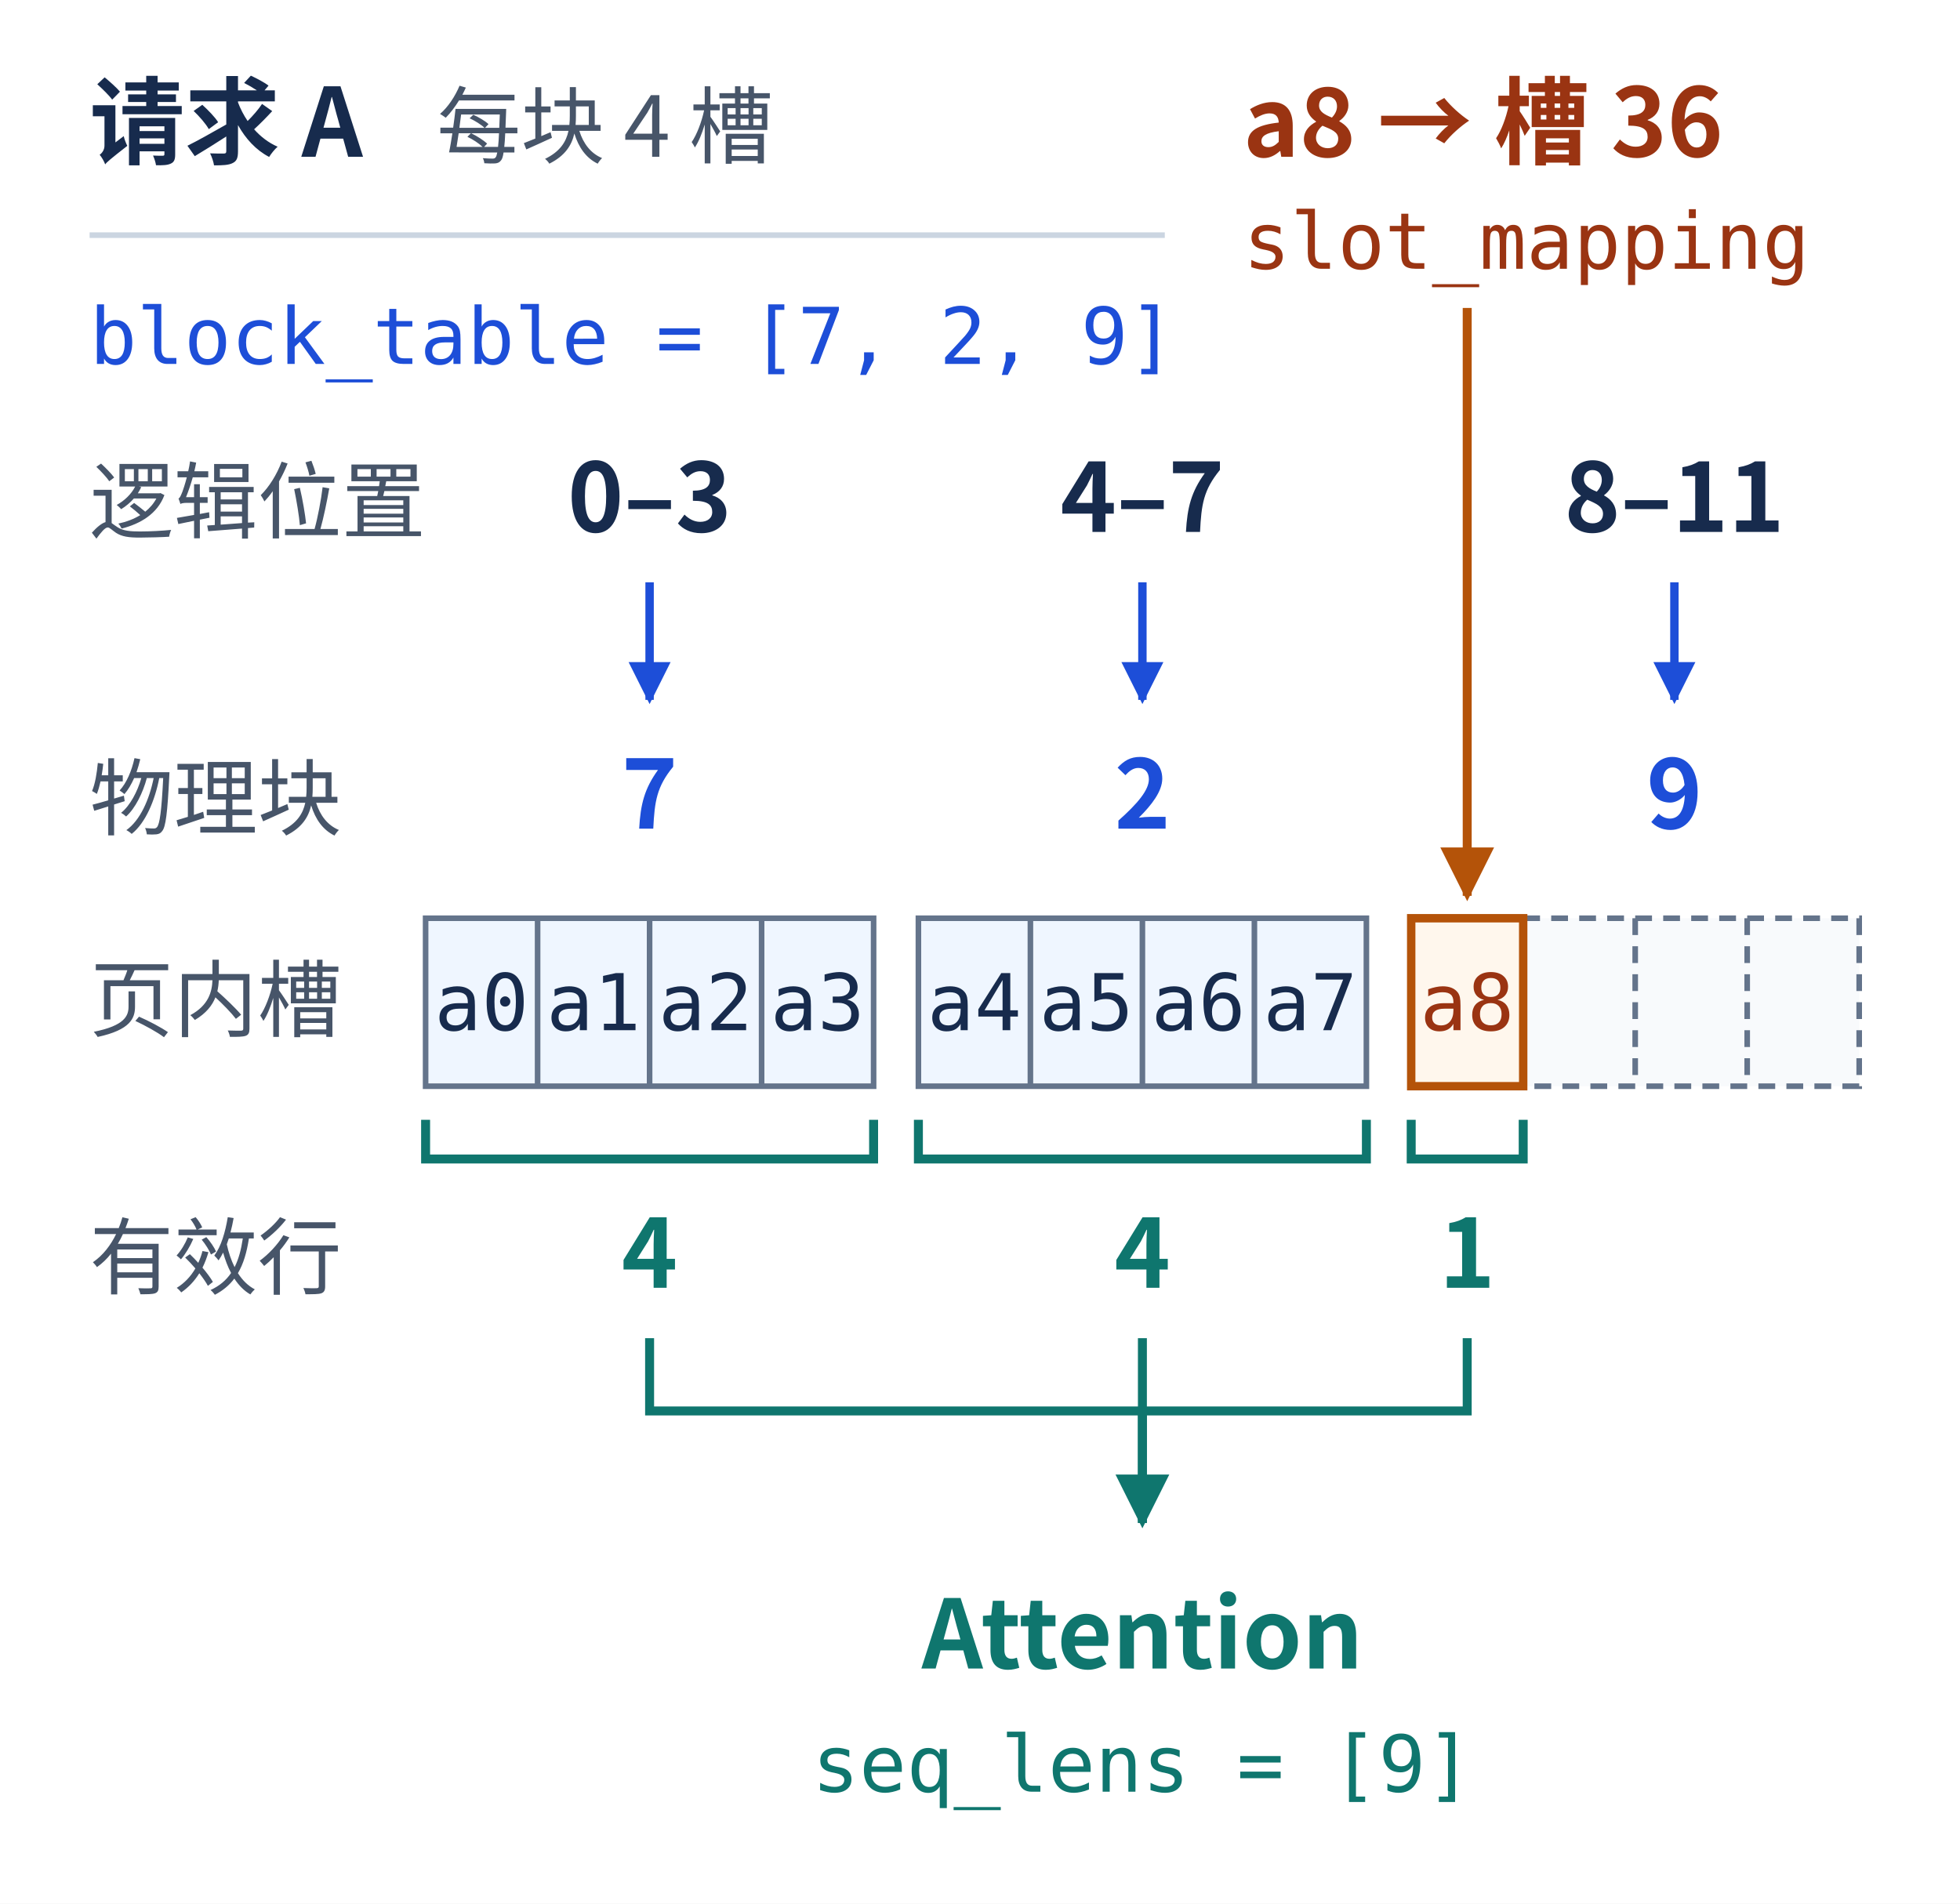
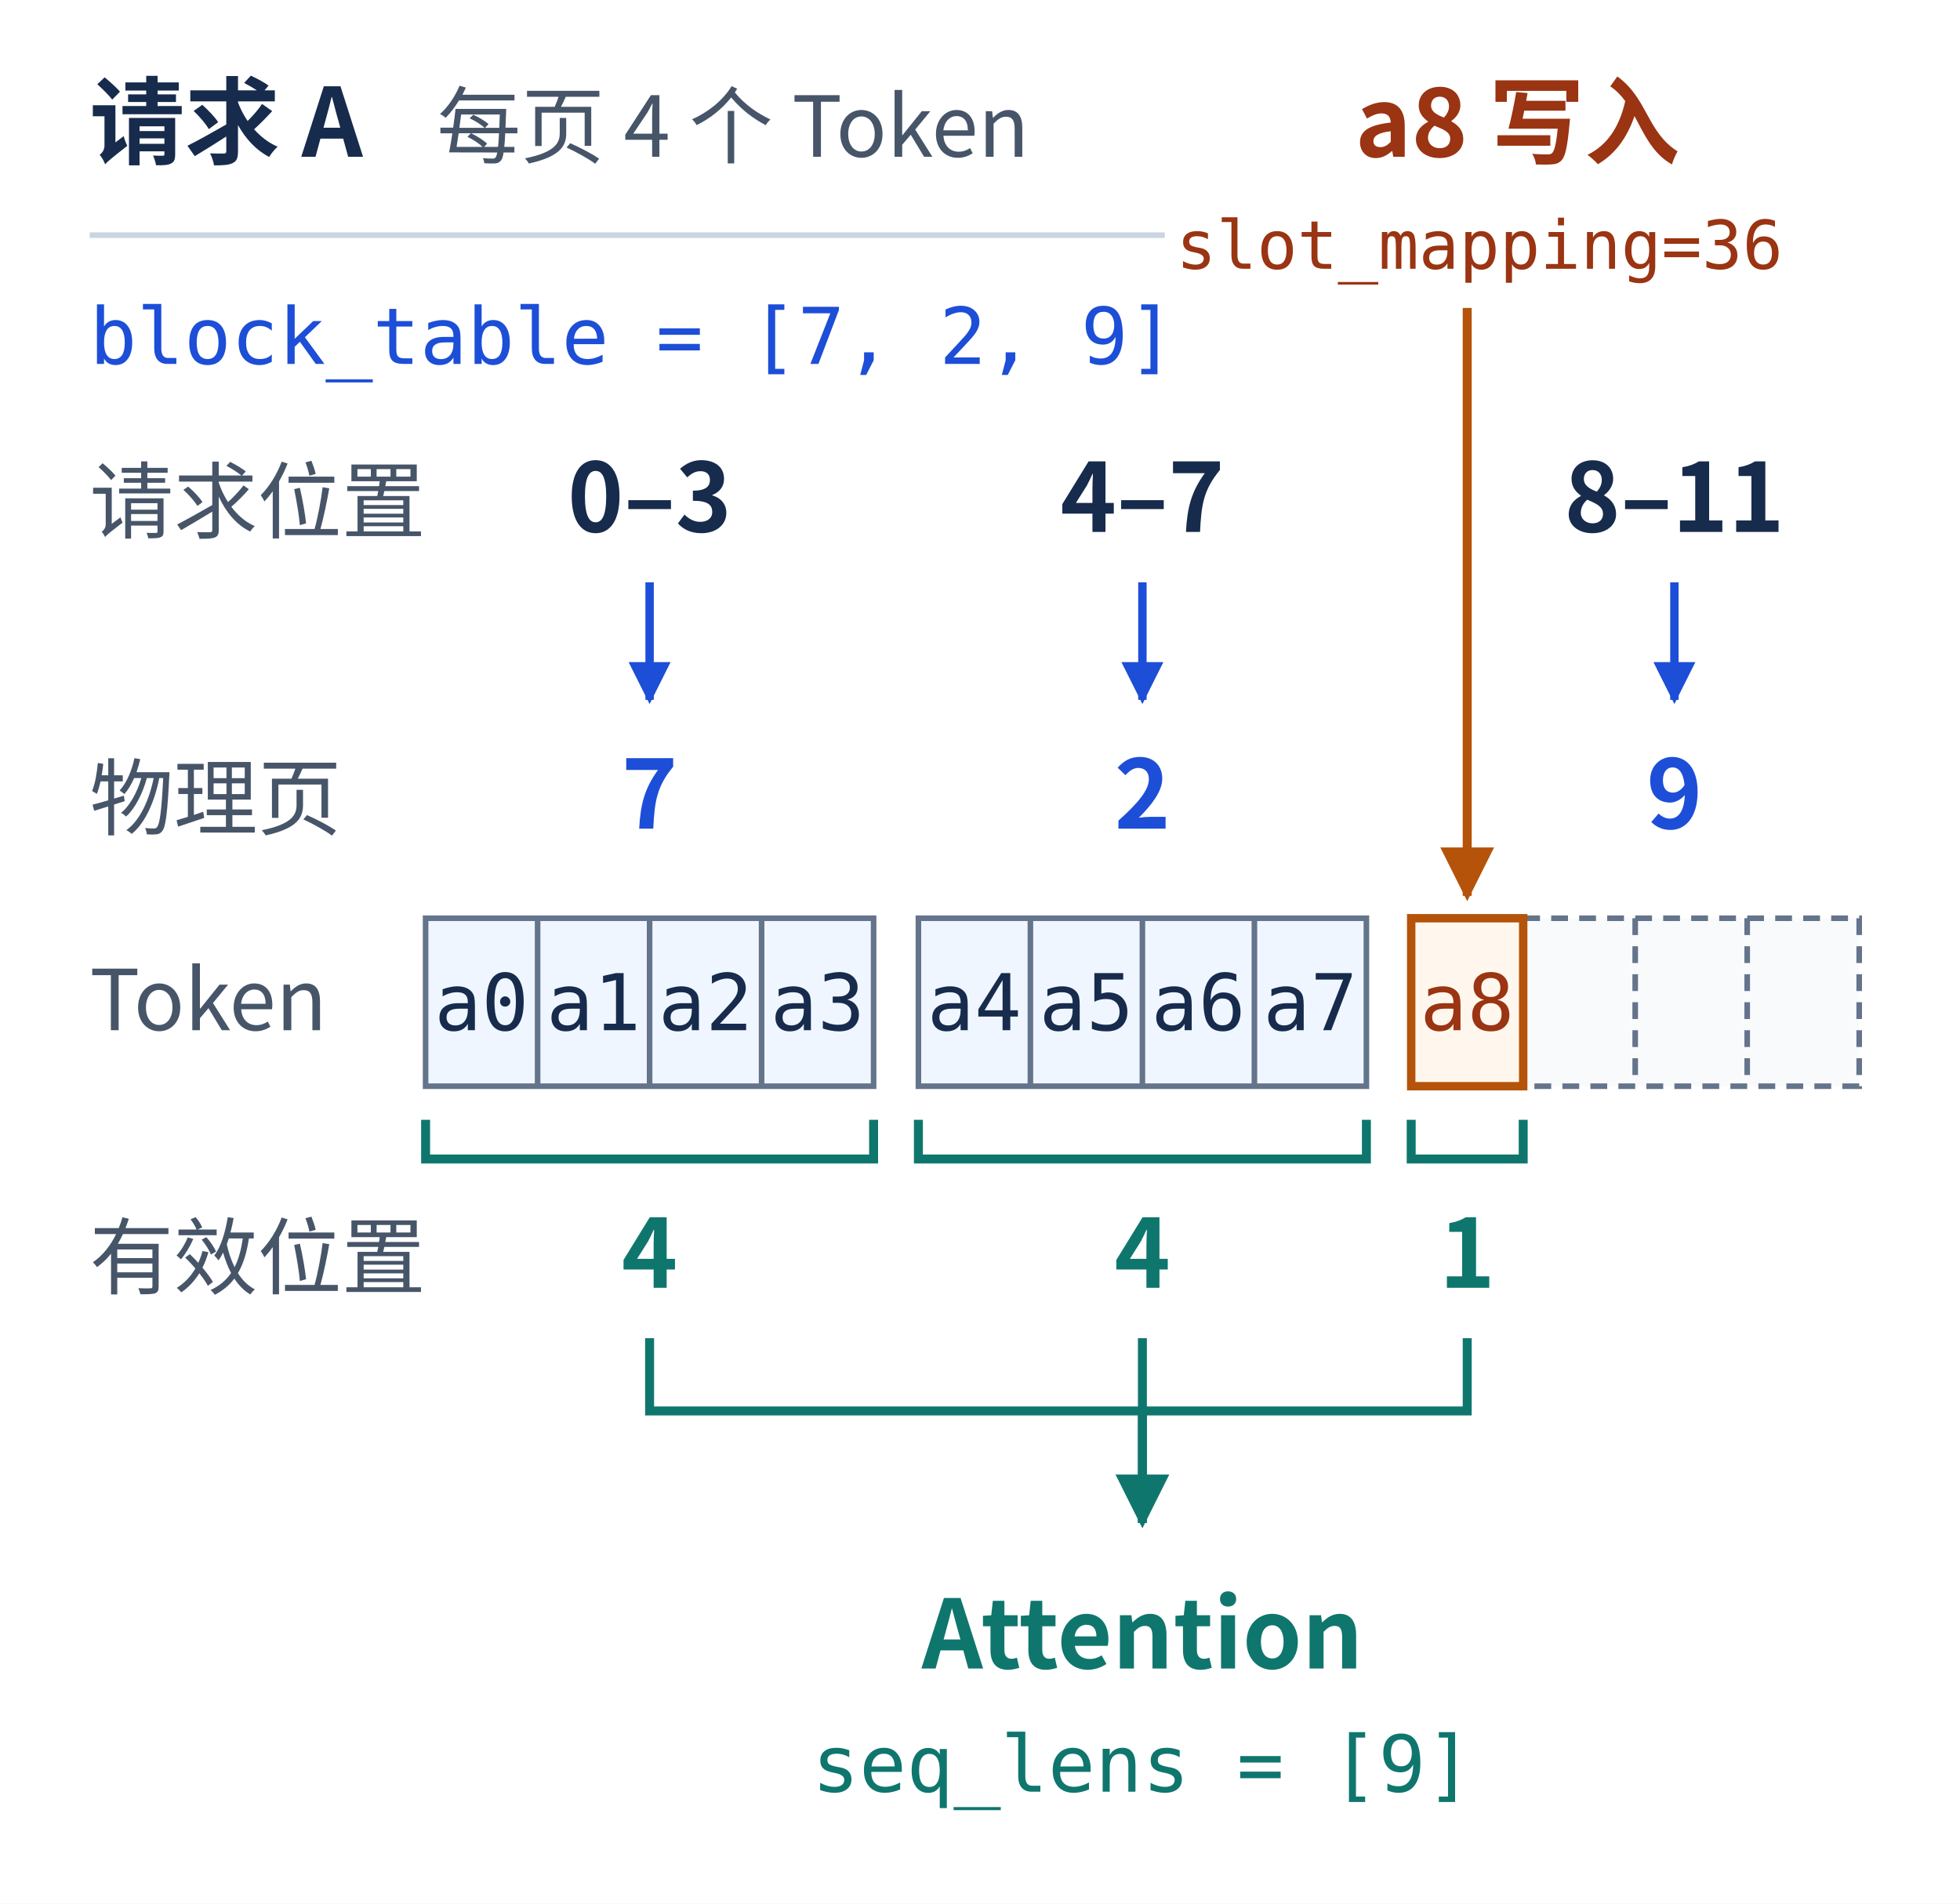
<svg xmlns="http://www.w3.org/2000/svg" width="350" height="340" viewBox="0 0 350 340" role="img" aria-labelledby="title desc">
  <defs>
    <style>
      text{font-family:-apple-system,BlinkMacSystemFont,"PingFang SC","Microsoft YaHei","Noto Sans CJK SC",sans-serif;fill:#172b4d}
      .label{font-size:17px;font-weight:650}
      .minor{font-size:15px;fill:#475569}
      .field,.field text{font-family:ui-monospace,SFMono-Regular,Consolas,monospace;font-size:14px}
      .center{text-anchor:middle}
      .blue{fill:#1d4ed8}
      .orange{fill:#9a3412}
      .teal{fill:#0f766e}
      .page{fill:#eff6ff;stroke:#64748b}
      .mapping{fill:none;stroke:#1d4ed8;stroke-width:1.5;marker-end:url(#map-arrow)}
      .gather{fill:none;stroke:#0f766e;stroke-width:1.6}
    </style>
    <marker id="map-arrow" viewBox="0 0 10 10" refX="9" refY="5" markerWidth="5" markerHeight="5" orient="auto">
      <path d="M0 0L10 5L0 10Z" fill="#1d4ed8" />
    </marker>
    <marker id="write-arrow" viewBox="0 0 10 10" refX="9" refY="5" markerWidth="6" markerHeight="6" orient="auto">
      <path d="M0 0L10 5L0 10Z" fill="#b45309" />
    </marker>
    <marker id="read-arrow" viewBox="0 0 10 10" refX="9" refY="5" markerWidth="6" markerHeight="6" orient="auto">
      <path d="M0 0L10 5L0 10Z" fill="#0f766e" />
    </marker>
  </defs>
  <rect width="350" height="340" fill="#fff" />
  <text x="16" y="28" class="label">请求 A</text>
-   <text x="78" y="28" class="minor">每块 4 槽</text>
+   <text x="78" y="28" class="minor">每页 4 个 Token</text>
  <path d="M16 42H208" fill="none" stroke="#cbd5e1" />
  <text x="16" y="65" class="field blue">block_table = [7, 2, 9]</text>
-   <text x="222" y="28" class="label orange">a8 → 槽 36</text>
-   <text x="222" y="48" class="field orange">slot_mapping</text>
+   <text x="242" y="28" class="label orange">a8 写入</text>
+   <text x="210" y="48" class="field orange" style="font-size:12px">slot_mapping=36</text>
  <path d="M262 55V160" fill="none" stroke="#b45309" stroke-width="1.6" marker-end="url(#write-arrow)" />
-   <text x="16" y="95" class="minor">逻辑位置</text>
+   <text x="16" y="95" class="minor">请求位置</text>
  <g class="label center">
    <text x="116" y="95">0–3</text>
    <text x="204" y="95">4–7</text>
    <text x="299" y="95">8–11</text>
  </g>
  <path d="M116 104V125" class="mapping" />
  <path d="M204 104V125" class="mapping" />
  <path d="M299 104V125" class="mapping" />
-   <text x="16" y="148" class="minor">物理块</text>
+   <text x="16" y="148" class="minor">物理页</text>
  <g class="label center blue">
    <text x="116" y="148" class="blue">7</text>
    <text x="204" y="148" class="blue">2</text>
    <text x="299" y="148" class="blue">9</text>
  </g>
-   <text x="16" y="184" class="minor">页内槽</text>
+   <text x="16" y="184" class="minor">Token</text>
  <rect x="76" y="164" width="80" height="30" class="page" />
  <rect x="164" y="164" width="80" height="30" class="page" />
  <path d="M96 164V194M116 164V194M136 164V194M184 164V194M204 164V194M224 164V194" fill="none" stroke="#64748b" />
  <rect x="272" y="164" width="60" height="30" fill="#f8fafc" stroke="#64748b" stroke-dasharray="3 2" />
  <path d="M292 164V194M312 164V194" fill="none" stroke="#64748b" stroke-dasharray="3 2" />
  <rect x="252" y="164" width="20" height="30" fill="#fff7ed" stroke="#b45309" stroke-width="1.5" />
  <g class="field center">
    <text x="86" y="184">a0</text>
    <text x="106" y="184">a1</text>
    <text x="126" y="184">a2</text>
    <text x="146" y="184">a3</text>
    <text x="174" y="184">a4</text>
    <text x="194" y="184">a5</text>
    <text x="214" y="184">a6</text>
    <text x="234" y="184">a7</text>
    <text x="262" y="184" class="orange">a8</text>
  </g>
-   <text x="16" y="230" class="minor">有效行</text>
+   <text x="16" y="230" class="minor">有效位置</text>
  <path d="M76 200V207H156V200M164 200V207H244V200M252 200V207H272V200" class="gather" />
  <g class="label center">
    <text x="116" y="230" class="teal">4</text>
    <text x="204" y="230" class="teal">4</text>
    <text x="262" y="230" class="teal">1</text>
  </g>
  <path d="M116 239V252H262V239M204 239V272" class="gather" />
  <path d="M204 252V272" class="gather" marker-end="url(#read-arrow)" />
  <text x="204" y="298" class="label teal center">Attention</text>
  <text x="204" y="320" class="field teal center">seq_lens = [9]</text>
</svg>
